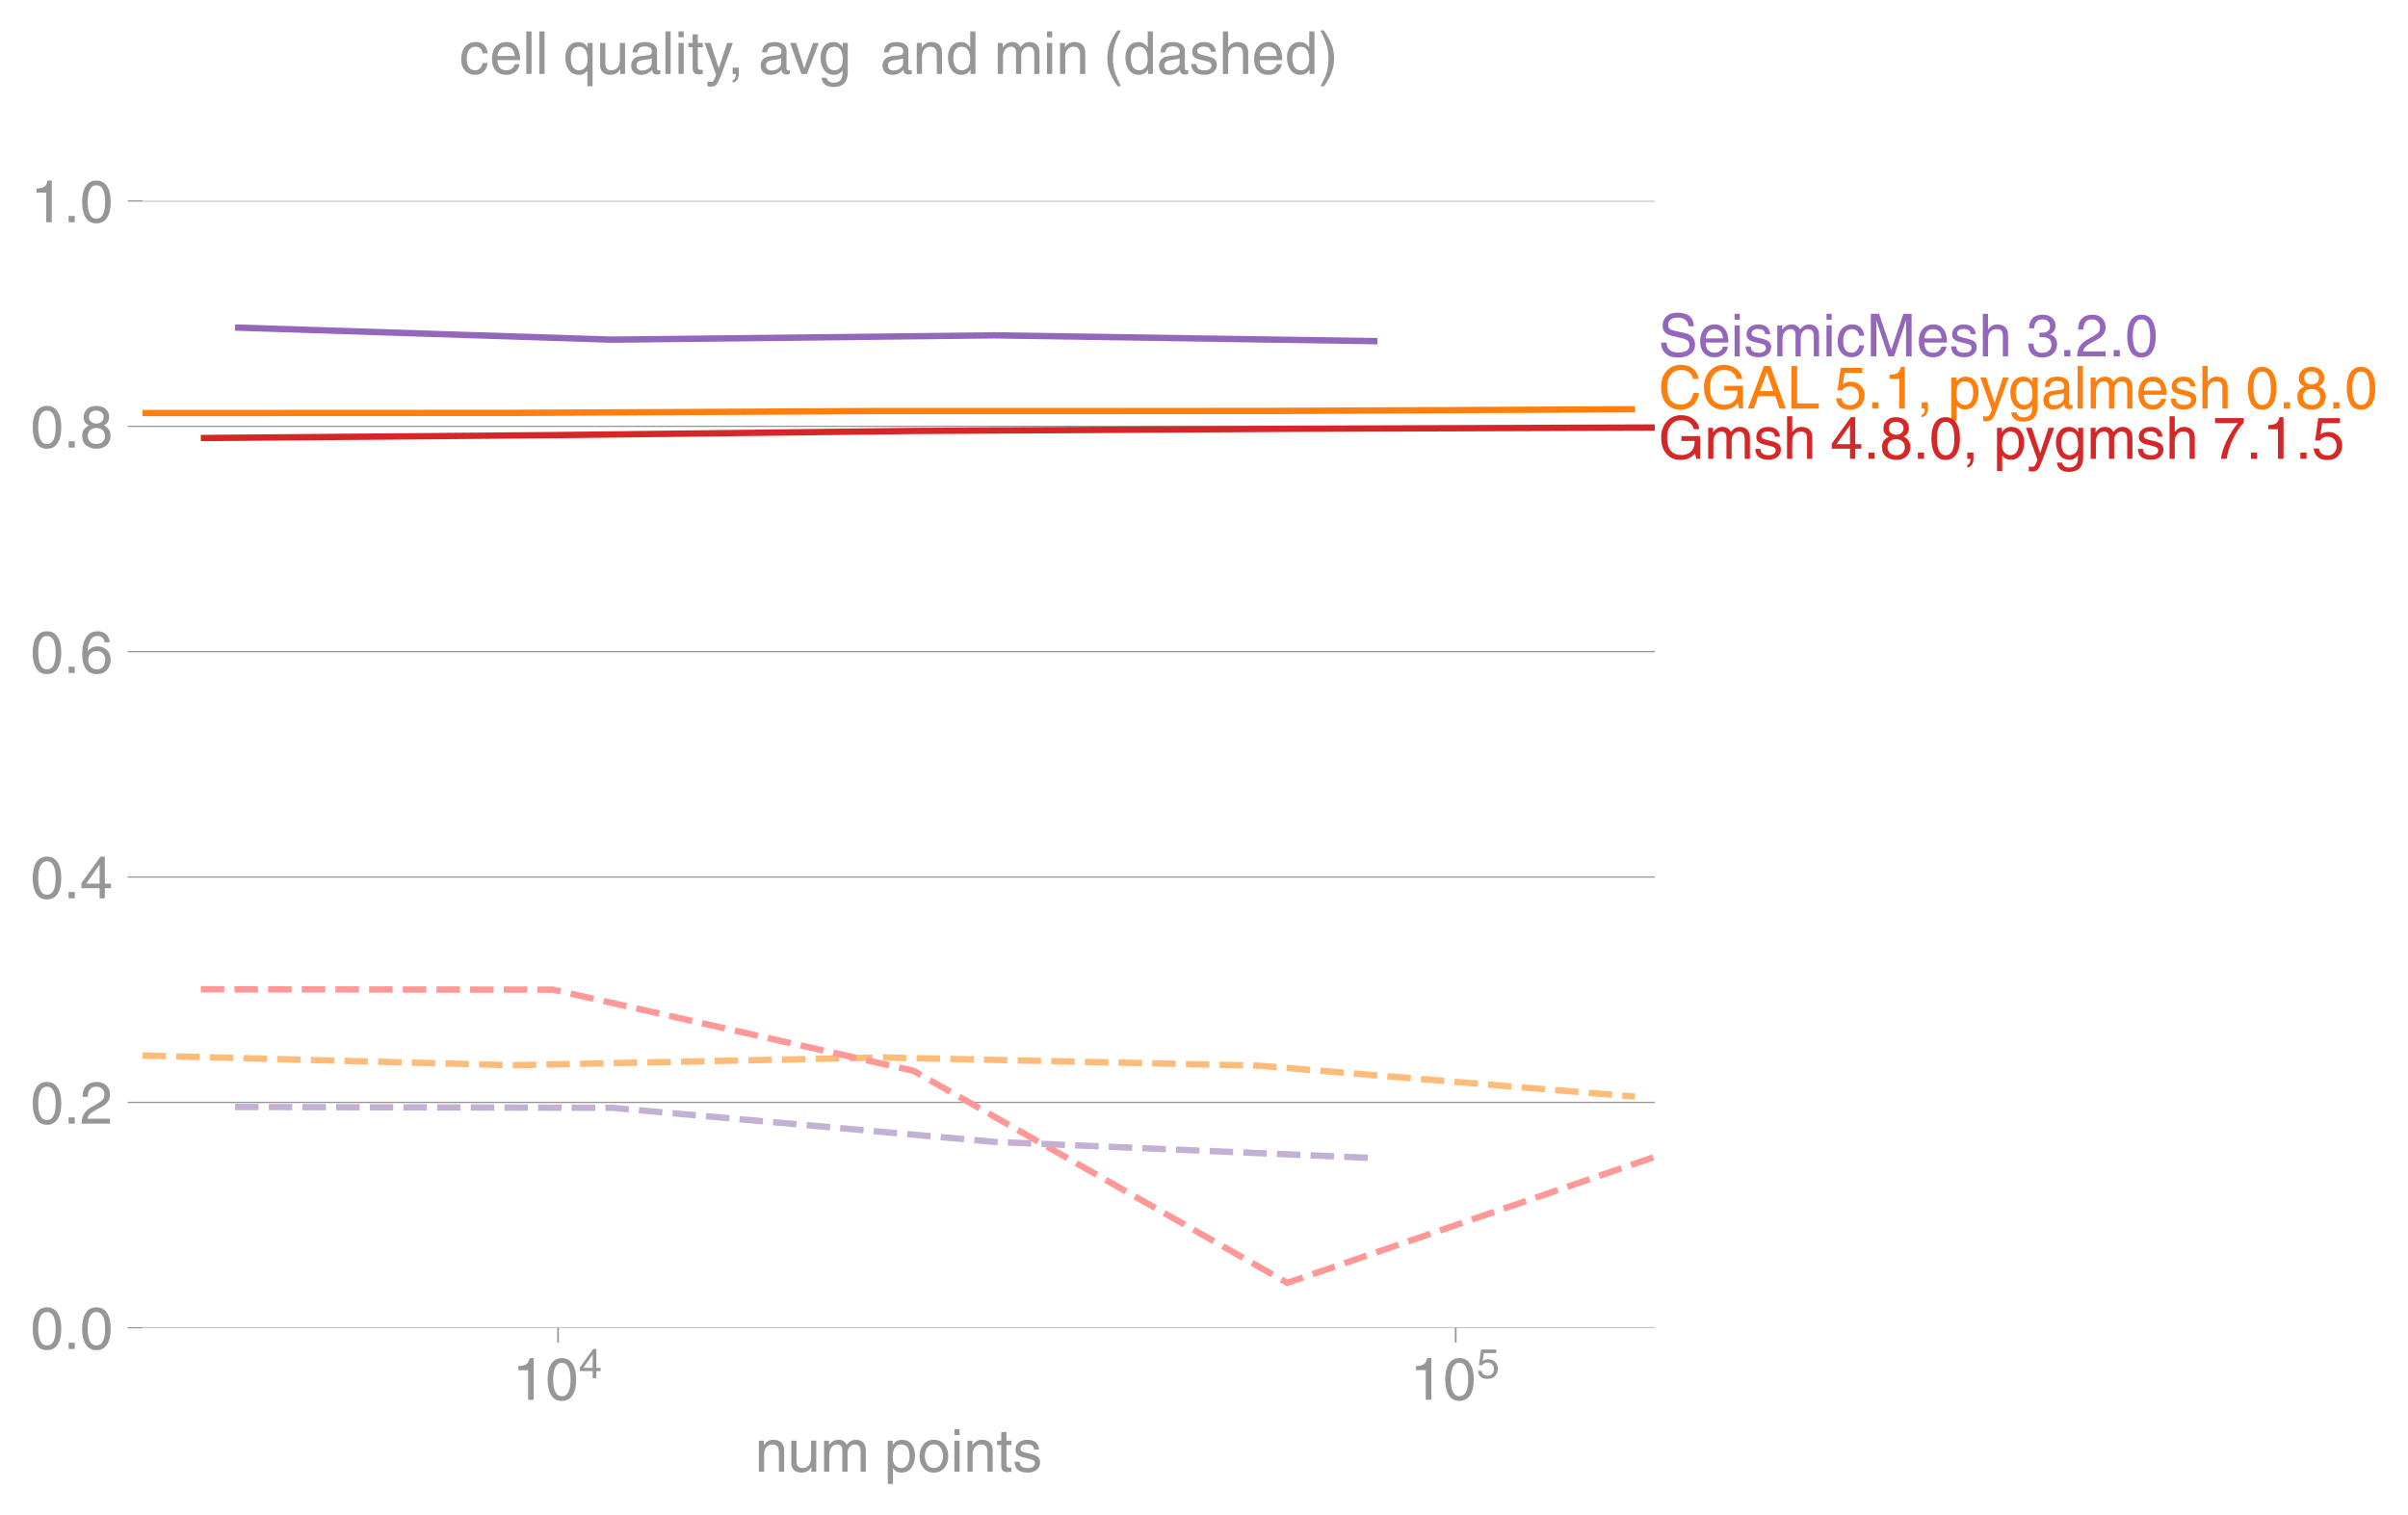
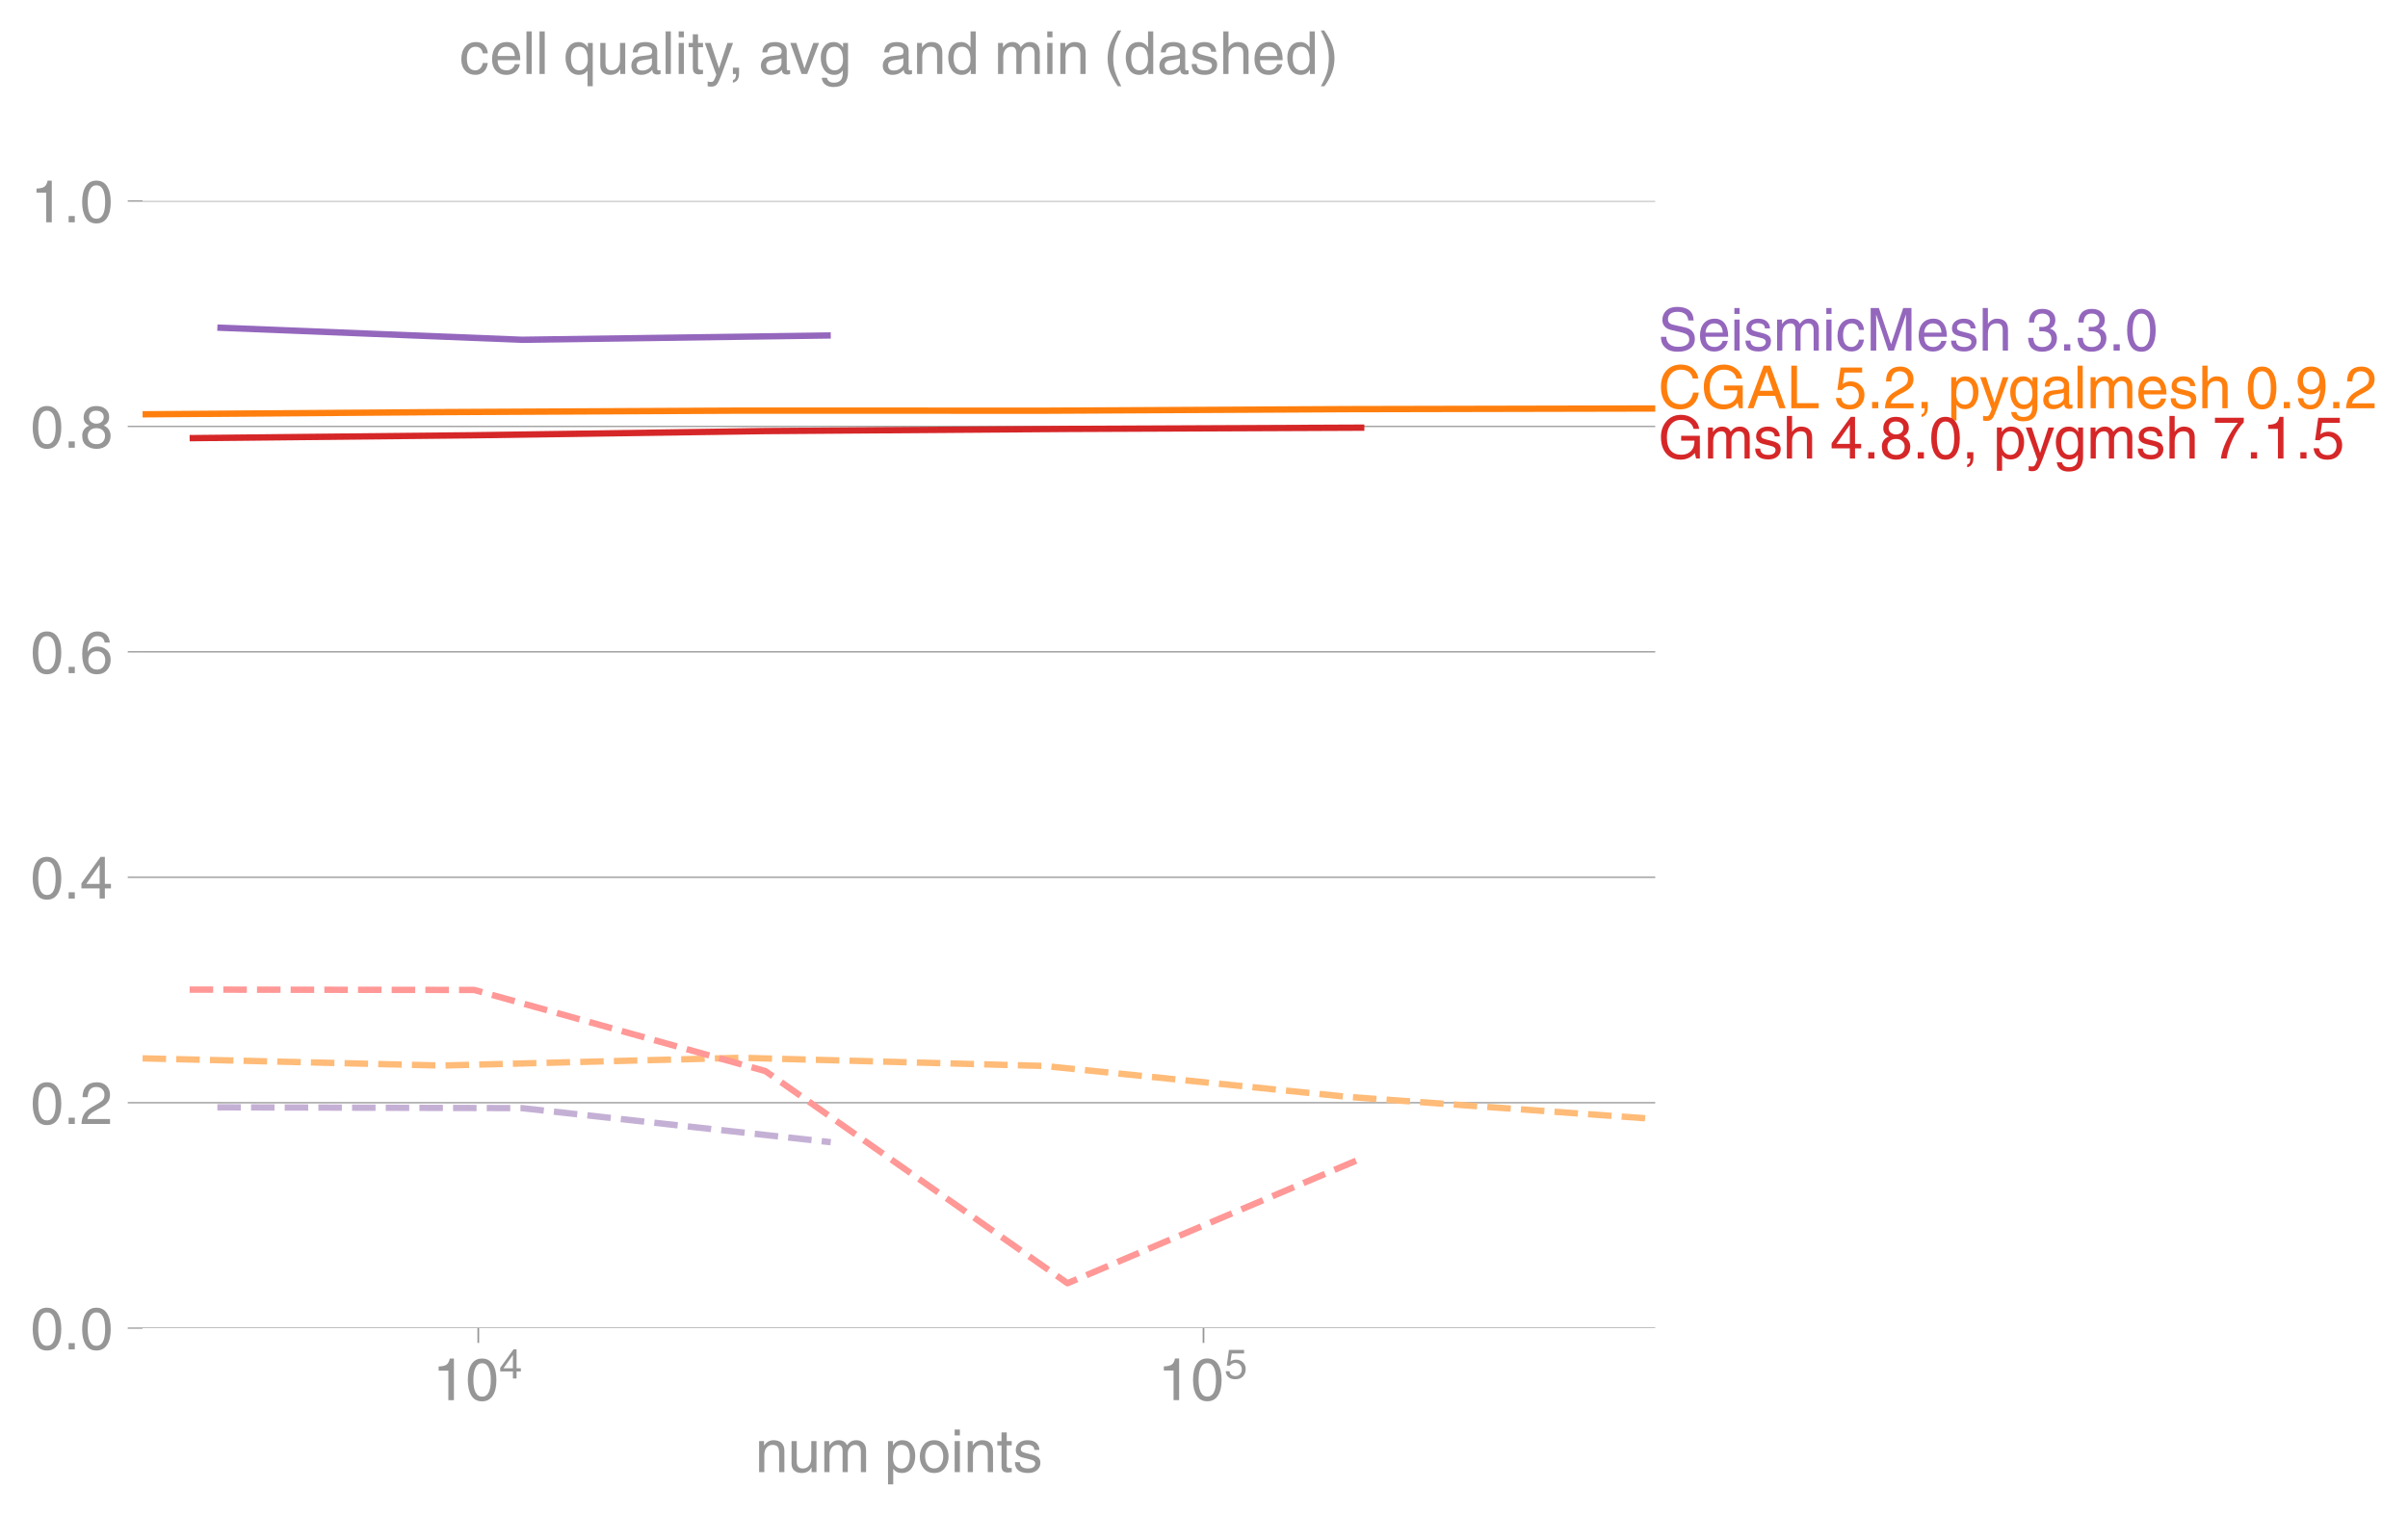
- <svg xmlns="http://www.w3.org/2000/svg" xmlns:xlink="http://www.w3.org/1999/xlink" height="476.892" viewBox="0 0 568.66 357.669" width="758.213">
+ <svg xmlns="http://www.w3.org/2000/svg" xmlns:xlink="http://www.w3.org/1999/xlink" height="476.892" viewBox="0 0 568.497 357.669" width="757.996">
  <defs>
    <style>*{stroke-linecap:butt;stroke-linejoin:round}</style>
  </defs>
  <g id="figure_1">
-     <path d="M0 357.67h568.66V0H0z" fill="none" id="patch_1" />
+     <path d="M0 357.67h568.497V0H0z" fill="none" id="patch_1" />
    <g id="axes_1">
      <path d="M33.66 313.574h357.12V47.462H33.66z" fill="none" id="patch_2" />
      <g id="matplotlib.axis_1">
        <g id="xtick_1">
          <g id="line2d_1">
            <defs>
-               <path d="M0 0v3.5" id="mc1dd12f7f7" stroke="#969696" stroke-width=".4" />
-             </defs>
-             <use x="131.79" xlink:href="#mc1dd12f7f7" y="313.574" fill="#969696" stroke="#969696" stroke-width=".4" />
-           </g>
-           <g transform="matrix(.14 0 0 -.14 121.01 330.623)" fill="#969696" id="text_1">
+               <path d="M0 0v3.5" id="m3f603f8d2f" stroke="#969696" stroke-width=".4" />
+             </defs>
+             <use x="112.92" xlink:href="#m3f603f8d2f" y="313.574" fill="#969696" stroke="#969696" stroke-width=".4" />
+           </g>
+           <g transform="matrix(.14 0 0 -.14 102.14 330.623)" fill="#969696" id="text_1">
            <defs>
              <path d="M35.89 0h-9.374v49.906H10.109v6.985q8.594.28 12.782 2.75Q27.094 62.109 29 70.313h6.89z" id="HelveticaWorld-Regular-49" />
              <path d="M42.484 34.188q0 14.109-3.734 21.156-3.734 7.062-10.969 7.062-7.078 0-10.89-7.062-3.797-7.047-3.797-21.157 0-13.671 3.75-20.937Q20.609 6 27.78 6q7.235 0 10.969 7 3.734 7.016 3.734 21.188zm9.422 0q0-17.297-6.25-26.704-6.25-9.39-17.875-9.39-12.062 0-18.062 9.734-6 9.75-6 26.36 0 17.03 6.14 26.578 6.157 9.547 17.922 9.547 11.625 0 17.875-9.5t6.25-26.626z" id="HelveticaWorld-Regular-48" />
              <path d="M10.594 24.703h22.61v31.89h-.188zM42 17.093V0h-8.797v17.094H2.484v8.593L34.72 70.314H42v-45.61h10.297v-7.61z" id="HelveticaWorld-Regular-52" />
            </defs>
            <use transform="translate(0 .173)" xlink:href="#HelveticaWorld-Regular-49" />
            <use transform="translate(55.615 .173)" xlink:href="#HelveticaWorld-Regular-48" />
            <use transform="matrix(.7 0 0 .7 112.146 36.781)" xlink:href="#HelveticaWorld-Regular-52" />
          </g>
        </g>
        <g id="xtick_2">
-           <use x="343.764" xlink:href="#mc1dd12f7f7" y="313.574" fill="#969696" stroke="#969696" stroke-width=".4" id="line2d_2" />
-           <g transform="matrix(.14 0 0 -.14 332.984 330.623)" fill="#969696" id="text_2">
+           <use x="284.132" xlink:href="#m3f603f8d2f" y="313.574" fill="#969696" stroke="#969696" stroke-width=".4" id="line2d_2" />
+           <g transform="matrix(.14 0 0 -.14 273.352 330.623)" fill="#969696" id="text_2">
            <defs>
              <path d="M14.703 40.922q5.813 4.39 13.625 4.39 9.469 0 16.281-6.296 6.813-6.297 6.813-16.22 0-10.78-6.578-17.796-6.563-7-18.422-7-10.313 0-16.266 5.047Q4.203 8.109 3.22 17.39h9.094q.671-5.672 4.437-8.672 3.766-3 10.453-3 6.485 0 10.64 4.484Q42 14.703 42 21.688q0 7.125-4.36 11.421-4.343 4.297-11.218 4.297-7.813 0-13.047-6.687l-7.563.39 5.266 37.594h36.438v-8.5H17.672z" id="HelveticaWorld-Regular-53" />
            </defs>
            <use transform="translate(0 .3)" xlink:href="#HelveticaWorld-Regular-49" />
            <use transform="translate(55.615 .3)" xlink:href="#HelveticaWorld-Regular-48" />
            <use transform="matrix(.7 0 0 .7 112.146 36.908)" xlink:href="#HelveticaWorld-Regular-53" />
          </g>
        </g>
        <g transform="matrix(.14 0 0 -.14 178.293 347.57)" fill="#969696" id="text_3">
          <defs>
            <path d="M49.219 0h-8.844v32.172q0 7.422-2.594 10.578-2.578 3.156-8.578 3.156-5.906 0-9.875-4.5-3.953-4.484-3.953-12.89V0H6.594v52.297h8.297v-7.375h.203q6.203 8.89 15.812 8.89 8.89 0 13.594-4.718 4.719-4.703 4.719-13.5z" id="HelveticaWorld-Regular-110" />
            <path d="M6.11 52.297h8.78V17.578q0-5.765 2.61-8.625Q20.125 6.11 25 6.11q6.781 0 10.594 4.797 3.812 4.813 3.812 12.578v28.813h8.782V0H39.89v7.625l-.188.188q-4.984-9.329-16.61-9.329-7.515 0-12.25 4.094Q6.11 6.688 6.11 14.703z" id="HelveticaWorld-Regular-117" />
            <path d="M6.594 52.297h8.297v-7.375h.203q5.906 8.89 15.812 8.89 9.813 0 13.922-8.5 3.75 4.594 7.266 6.547 3.515 1.953 8.703 1.953 6.781 0 11.484-4.453Q77 44.922 77 36.187V0h-8.781v33.797q0 6.094-2.297 9.094-2.297 3.015-7.422 3.015-5.172 0-8.75-4.203-3.563-4.203-3.563-9.812V0h-8.78v36.188q0 4.53-2.11 7.124-2.094 2.594-6.094 2.594-6.297 0-10.062-4.687-3.766-4.688-3.766-12.703V0H6.594z" id="HelveticaWorld-Regular-109" />
            <path d="M14.984 23.688q0-8.407 4.094-13 4.11-4.579 10.219-4.579 6.687 0 10.39 5.438 3.72 5.453 3.72 14.765 0 10.22-3.563 14.907-3.563 4.687-10.735 4.687-6.984 0-10.562-5.5-3.563-5.5-3.563-16.718zm-8.39 28.609h8.297v-7.375h.203q5.61 8.89 15.625 8.89 10.11 0 15.937-7.359 5.828-7.344 5.828-18.766 0-12.796-5.953-21Q40.578-1.515 29.5-1.515q-9.094 0-13.922 7.032h-.203v-26.22H6.594z" id="HelveticaWorld-Regular-112" />
            <path d="M12.703 26.219q0-8.735 3.953-14.375 3.953-5.64 11.219-5.64 7.531 0 11.438 5.905 3.906 5.907 3.906 14.11 0 8.297-3.907 14.078-3.906 5.797-11.437 5.797-6.969 0-11.078-5.453-4.094-5.438-4.094-14.422zm-8.984 0q0 11.672 6.484 19.625 6.5 7.968 17.672 7.968 11.438 0 17.875-8.062 6.453-8.047 6.453-19.531 0-11.516-6.406-19.625-6.39-8.11-17.922-8.11-11.078 0-17.625 7.86-6.531 7.86-6.531 19.875z" id="HelveticaWorld-Regular-111" />
            <path d="M6.594 61.813v9.968h8.781v-9.969zM15.375 0H6.594v52.297h8.781z" id="HelveticaWorld-Regular-105" />
            <path d="M17.188 45.016V10.984q0-2 1.093-3.046 1.11-1.047 3.938-1.047h3.375V0Q20.797-.688 19-.688q-5.516 0-8.063 2.641-2.53 2.64-2.53 8.547v34.516H1.311v7.28h7.094v14.595h8.781V52.297h8.407v-7.281z" id="HelveticaWorld-Regular-116" />
            <path d="M36.078 37.406q-.187 4.688-3.344 6.735-3.14 2.047-9.047 2.047-4.296 0-7.359-1.907-3.047-1.89-3.047-5.468 0-2.829 1.797-4.172 1.813-1.344 7.828-2.86l8.688-2.187q7.906-2 11.297-5.11 3.406-3.093 3.406-8.656 0-7.719-5.64-12.531-5.641-4.813-15.063-4.813-11 0-16.64 4.563-5.626 4.578-5.735 13.75h8.5q.203-5.422 3.594-8.063 3.39-2.625 10.171-2.625 5.516 0 8.766 2.188 3.25 2.203 3.25 6.11 0 2.78-2.11 4.437-2.093 1.672-8.296 3.078l-10.203 2.5q-6.203 1.562-9.157 4.656-2.953 3.094-2.953 8.031 0 7.72 5.516 12.203 5.531 4.5 14.406 4.5 9.485 0 14.531-4.624 5.047-4.61 5.344-11.782z" id="HelveticaWorld-Regular-115" />
          </defs>
          <use xlink:href="#HelveticaWorld-Regular-110" />
          <use x="55.176" xlink:href="#HelveticaWorld-Regular-117" />
          <use x="109.961" xlink:href="#HelveticaWorld-Regular-109" />
          <use x="192.969" xlink:href="#HelveticaWorld-Regular-32" />
          <use x="217.383" xlink:href="#HelveticaWorld-Regular-112" />
          <use x="273.877" xlink:href="#HelveticaWorld-Regular-111" />
          <use x="329.785" xlink:href="#HelveticaWorld-Regular-105" />
          <use x="351.807" xlink:href="#HelveticaWorld-Regular-110" />
          <use x="406.982" xlink:href="#HelveticaWorld-Regular-116" />
          <use x="434.668" xlink:href="#HelveticaWorld-Regular-115" />
        </g>
      </g>
      <g id="matplotlib.axis_2">
        <g id="ytick_1">
-           <path clip-path="url(#pc338190c03)" d="M33.66 313.574h357.12" fill="none" stroke="#969696" stroke-linecap="square" stroke-width=".3" id="line2d_3" />
+           <path clip-path="url(#p5ff9b8545f)" d="M33.66 313.574h357.12" fill="none" stroke="#969696" stroke-linecap="square" stroke-width=".3" id="line2d_3" />
          <g id="line2d_4">
            <defs>
-               <path d="M0 0h-3.5" id="m40fb079b03" stroke="#969696" stroke-width=".3" />
-             </defs>
-             <use x="33.66" xlink:href="#m40fb079b03" y="313.574" fill="#969696" stroke="#969696" stroke-width=".3" />
+               <path d="M0 0h-3.5" id="m75181fedc9" stroke="#969696" stroke-width=".3" />
+             </defs>
+             <use x="33.66" xlink:href="#m75181fedc9" y="313.574" fill="#969696" stroke="#969696" stroke-width=".3" />
          </g>
          <g transform="matrix(.14 0 0 -.14 7.2 318.598)" fill="#969696" id="text_4">
            <defs>
              <path d="M19.094 0H8.687v10.594h10.407z" id="HelveticaWorld-Regular-46" />
            </defs>
            <use xlink:href="#HelveticaWorld-Regular-48" />
            <use x="55.615" xlink:href="#HelveticaWorld-Regular-46" />
            <use x="83.398" xlink:href="#HelveticaWorld-Regular-48" />
          </g>
        </g>
        <g id="ytick_2">
-           <path clip-path="url(#pc338190c03)" d="M33.66 260.351h357.12" fill="none" stroke="#969696" stroke-linecap="square" stroke-width=".3" id="line2d_5" />
-           <use x="33.66" xlink:href="#m40fb079b03" y="260.351" fill="#969696" stroke="#969696" stroke-width=".3" id="line2d_6" />
+           <path clip-path="url(#p5ff9b8545f)" d="M33.66 260.351h357.12" fill="none" stroke="#969696" stroke-linecap="square" stroke-width=".3" id="line2d_5" />
+           <use x="33.66" xlink:href="#m75181fedc9" y="260.351" fill="#969696" stroke="#969696" stroke-width=".3" id="line2d_6" />
          <g transform="matrix(.14 0 0 -.14 7.2 265.376)" fill="#969696" id="text_5">
            <defs>
              <path d="M4.39 45.125q0 12.39 6.391 18.781 6.406 6.407 17.938 6.407 9.656 0 15.812-5.86 6.157-5.86 6.157-15.14 0-7.22-3.547-12.188-3.532-4.953-10.422-8.703l-12.11-6.64Q13.922 15.921 12.5 8.296h38.188V0H2.593q.39 9.906 4.297 16.5 3.906 6.594 12.203 11.375l12.593 7.328q5.032 2.89 7.329 5.984 2.297 3.094 2.297 8.516 0 5.375-3.766 9.031-3.75 3.672-10.156 3.672-7.078 0-10.594-4.672-3.516-4.656-3.61-12.609z" id="HelveticaWorld-Regular-50" />
            </defs>
            <use xlink:href="#HelveticaWorld-Regular-48" />
            <use x="55.615" xlink:href="#HelveticaWorld-Regular-46" />
            <use x="83.398" xlink:href="#HelveticaWorld-Regular-50" />
          </g>
        </g>
        <g id="ytick_3">
-           <path clip-path="url(#pc338190c03)" d="M33.66 207.129h357.12" fill="none" stroke="#969696" stroke-linecap="square" stroke-width=".3" id="line2d_7" />
-           <use x="33.66" xlink:href="#m40fb079b03" y="207.129" fill="#969696" stroke="#969696" stroke-width=".3" id="line2d_8" />
+           <path clip-path="url(#p5ff9b8545f)" d="M33.66 207.129h357.12" fill="none" stroke="#969696" stroke-linecap="square" stroke-width=".3" id="line2d_7" />
+           <use x="33.66" xlink:href="#m75181fedc9" y="207.129" fill="#969696" stroke="#969696" stroke-width=".3" id="line2d_8" />
          <g transform="matrix(.14 0 0 -.14 7.2 212.153)" fill="#969696" id="text_6">
            <use xlink:href="#HelveticaWorld-Regular-48" />
            <use x="55.615" xlink:href="#HelveticaWorld-Regular-46" />
            <use x="83.398" xlink:href="#HelveticaWorld-Regular-52" />
          </g>
        </g>
        <g id="ytick_4">
-           <path clip-path="url(#pc338190c03)" d="M33.66 153.906h357.12" fill="none" stroke="#969696" stroke-linecap="square" stroke-width=".3" id="line2d_9" />
-           <use x="33.66" xlink:href="#m40fb079b03" y="153.906" fill="#969696" stroke="#969696" stroke-width=".3" id="line2d_10" />
+           <path clip-path="url(#p5ff9b8545f)" d="M33.66 153.906h357.12" fill="none" stroke="#969696" stroke-linecap="square" stroke-width=".3" id="line2d_9" />
+           <use x="33.66" xlink:href="#m75181fedc9" y="153.906" fill="#969696" stroke="#969696" stroke-width=".3" id="line2d_10" />
          <g transform="matrix(.14 0 0 -.14 7.2 158.931)" fill="#969696" id="text_7">
            <defs>
              <path d="M14.11 21.578q0-6.875 4.093-11.234Q22.313 6 28.906 6q6.297 0 10.032 4.438 3.734 4.453 3.734 11.687 0 6.297-3.688 10.547-3.687 4.25-10.468 4.25-6.594 0-10.5-4.156-3.907-4.157-3.907-11.188zM41.702 51.61q-.984 5.375-3.984 8.078-3 2.72-8.125 2.72-8.11 0-12.36-7.923-4.25-7.906-4.343-18.109l.203-.188q5.61 8.641 16.687 8.641 8.844 0 15.438-5.86 6.593-5.859 6.593-16.452 0-10.5-6.25-17.47-6.25-6.952-16.843-6.952-12.219 0-18.563 8.687-6.344 8.703-6.344 25.938 0 16.593 6.485 27.093 6.5 10.5 19.484 10.5 8.407 0 14.219-5.015 5.813-5 6.297-13.688z" id="HelveticaWorld-Regular-54" />
            </defs>
            <use xlink:href="#HelveticaWorld-Regular-48" />
            <use x="55.615" xlink:href="#HelveticaWorld-Regular-46" />
            <use x="83.398" xlink:href="#HelveticaWorld-Regular-54" />
          </g>
        </g>
        <g id="ytick_5">
-           <path clip-path="url(#pc338190c03)" d="M33.66 100.684h357.12" fill="none" stroke="#969696" stroke-linecap="square" stroke-width=".3" id="line2d_11" />
-           <use x="33.66" xlink:href="#m40fb079b03" y="100.684" fill="#969696" stroke="#969696" stroke-width=".3" id="line2d_12" />
+           <path clip-path="url(#p5ff9b8545f)" d="M33.66 100.684h357.12" fill="none" stroke="#969696" stroke-linecap="square" stroke-width=".3" id="line2d_11" />
+           <use x="33.66" xlink:href="#m75181fedc9" y="100.684" fill="#969696" stroke="#969696" stroke-width=".3" id="line2d_12" />
          <g transform="matrix(.14 0 0 -.14 7.2 105.709)" fill="#969696" id="text_8">
            <defs>
              <path d="M27.594 40.578q5.422 0 8.953 3.094 3.547 3.11 3.547 8.234 0 4.594-3.407 7.547-3.39 2.953-9.687 2.953-5.61 0-8.672-3.11-3.047-3.093-3.047-7.874 0-5.125 3.813-7.984 3.812-2.86 8.5-2.86zm.093-7.562q-6.78 0-10.64-3.766-3.86-3.766-3.86-9.234 0-6.297 3.907-10.157Q21 6 28.219 6q6.406 0 10.234 3.86 3.828 3.859 3.828 10.265 0 5.469-3.828 9.172-3.828 3.719-10.766 3.719zM49.22 52.203q0-10.594-9.032-14.797 6.204-2.781 8.86-7.36 2.656-4.562 2.656-9.733 0-10.016-6.453-16.125-6.438-6.094-17.375-6.094-9.563 0-16.813 5.25-7.25 5.25-7.25 17.062 0 11.922 11.907 16.907-9.516 3.796-9.516 13.671 0 8.297 5.64 13.813 5.641 5.516 15.641 5.516 10.016 0 15.875-5.204 5.86-5.203 5.86-12.906z" id="HelveticaWorld-Regular-56" />
            </defs>
            <use xlink:href="#HelveticaWorld-Regular-48" />
            <use x="55.615" xlink:href="#HelveticaWorld-Regular-46" />
            <use x="83.398" xlink:href="#HelveticaWorld-Regular-56" />
          </g>
        </g>
        <g id="ytick_6">
-           <path clip-path="url(#pc338190c03)" d="M33.66 47.462h357.12" fill="none" stroke="#969696" stroke-linecap="square" stroke-width=".3" id="line2d_13" />
-           <use x="33.66" xlink:href="#m40fb079b03" y="47.462" fill="#969696" stroke="#969696" stroke-width=".3" id="line2d_14" />
+           <path clip-path="url(#p5ff9b8545f)" d="M33.66 47.462h357.12" fill="none" stroke="#969696" stroke-linecap="square" stroke-width=".3" id="line2d_13" />
+           <use x="33.66" xlink:href="#m75181fedc9" y="47.462" fill="#969696" stroke="#969696" stroke-width=".3" id="line2d_14" />
          <g transform="matrix(.14 0 0 -.14 7.2 52.486)" fill="#969696" id="text_9">
            <use xlink:href="#HelveticaWorld-Regular-49" />
            <use x="55.615" xlink:href="#HelveticaWorld-Regular-46" />
            <use x="83.398" xlink:href="#HelveticaWorld-Regular-48" />
          </g>
        </g>
      </g>
-       <path clip-path="url(#pc338190c03)" d="M33.66 97.552l87.32-.041 87.679-.44 88.498-.006 88.94-.413" fill="none" stroke="#ff7f0e" stroke-linecap="square" stroke-width="1.5" id="line2d_15" />
-       <path clip-path="url(#pc338190c03)" d="M33.66 249.29l87.32 2.29 87.679-1.832 88.498 1.928 88.94 7.313" fill="none" stroke="#ffbb78" stroke-dasharray="5.55,2.4" stroke-width="1.5" id="line2d_16" />
-       <path clip-path="url(#pc338190c03)" d="M47.415 103.451l83.199-.687 85.086-.985 88.303-.51 86.777-.3" fill="none" stroke="#d62728" stroke-linecap="square" stroke-width="1.5" id="line2d_17" />
-       <path clip-path="url(#pc338190c03)" d="M47.415 233.647l83.199.084 85.086 19.157 88.303 50.089 86.777-29.765" fill="none" stroke="#ff9896" stroke-dasharray="5.55,2.4" stroke-width="1.5" id="line2d_18" />
-       <path clip-path="url(#pc338190c03)" d="M55.519 77.353l88.985 2.868 90.31-1.023 90.474 1.385" fill="none" stroke="#9467bd" stroke-linecap="square" stroke-width="1.5" id="line2d_19" />
-       <path clip-path="url(#pc338190c03)" d="M55.519 261.437l88.985.195 90.31 8.043 90.474 3.854" fill="none" stroke="#c5b0d5" stroke-dasharray="5.55,2.4" stroke-width="1.5" id="line2d_20" />
-       <g transform="matrix(.14 0 0 -.14 391.677 96.492)" fill="#ff7f0e" id="text_10">
+       <path clip-path="url(#p5ff9b8545f)" d="M33.66 97.82l70.528-.52 70.82-.35 71.48.02 71.837-.37 72.455-.151" fill="none" stroke="#ff7f0e" stroke-linecap="square" stroke-width="1.5" id="line2d_15" />
+       <path clip-path="url(#p5ff9b8545f)" d="M33.66 249.88l70.528 1.7 70.82-1.832 71.48 1.928 71.837 7.313 72.455 5.209" fill="none" stroke="#ffbb78" stroke-dasharray="5.55,2.4" stroke-width="1.5" id="line2d_16" />
+       <path clip-path="url(#p5ff9b8545f)" d="M44.77 103.451l67.2-.687 68.724-.985 71.323-.51 70.09-.3" fill="none" stroke="#d62728" stroke-linecap="square" stroke-width="1.5" id="line2d_17" />
+       <path clip-path="url(#p5ff9b8545f)" d="M44.77 233.647l67.2.084 68.724 19.157 71.323 50.089 70.09-29.765" fill="none" stroke="#ff9896" stroke-dasharray="5.55,2.4" stroke-width="1.5" id="line2d_18" />
+       <path clip-path="url(#p5ff9b8545f)" d="M51.315 77.353l71.874 2.868 72.943-1.023" fill="none" stroke="#9467bd" stroke-linecap="square" stroke-width="1.5" id="line2d_19" />
+       <path clip-path="url(#p5ff9b8545f)" d="M51.315 261.437l71.874.195 72.943 8.043" fill="none" stroke="#c5b0d5" stroke-dasharray="5.55,2.4" stroke-width="1.5" id="line2d_20" />
+       <g transform="matrix(.14 0 0 -.14 391.514 96.39)" fill="#ff7f0e" id="text_10">
        <defs>
          <path d="M58.016 50.203q-1.625 7.313-6.782 11.094-5.14 3.797-13.343 3.797-10.594 0-17.047-7.703-6.438-7.688-6.438-20.766 0-15.14 6.094-22.547 6.11-7.39 17.688-7.39 7.609 0 13.093 5.046 5.5 5.063 7.407 14.688h9.421Q66.22 12.594 57.625 5.344t-20.906-7.25q-14.703 0-23.516 10.11Q4.391 18.311 4.391 36.28q0 17.328 9.203 27.36 9.203 10.047 24.297 10.047 12.5 0 20.265-6.454 7.766-6.437 9.235-17.03z" id="HelveticaWorld-Regular-67" />
          <path d="M38.484 38.375h31.532V0h-6.297l-2.344 9.281Q56.781 3.421 50.578.75q-6.187-2.656-12.875-2.656-10.797 0-18.047 4.703-7.25 4.719-11.265 13.015-4 8.313-4 20.72 0 15.468 9.203 26.312 9.203 10.843 24.781 10.843 11.625 0 20.313-6.5Q67.39 60.688 68.796 50h-9.375q-1.703 7.078-7.219 11.078-5.516 4.016-14.312 4.016-10.594 0-17.047-7.985-6.438-7.984-6.438-21.125 0-15.28 6.39-22.437Q27.204 6.39 38.282 6.39q7.235 0 12.235 2.859 5 2.86 7.687 7.766 2.688 4.906 2.688 13.062H38.484z" id="HelveticaWorld-Regular-71" />
          <path d="M44 29.5L33.406 61.078h-.203L21.687 29.5zm-25.297-8.594L11.188 0h-9.97l27 71.781h10.985L65.187 0H54.594l-7.078 20.906z" id="HelveticaWorld-Regular-65" />
          <path d="M17.672 8.594h36.531V0H8.11v71.781h9.563z" id="HelveticaWorld-Regular-76" />
          <path d="M8.688 10.594h10.406V.78q0-7.422-3.078-11.172-3.078-3.765-7.328-4.312v4.594Q14.015-9.422 14.015 0H8.687z" id="HelveticaWorld-Regular-44" />
          <path d="M39.016 52.297h9.562L29.891.984q-.5-1.375-.985-2.593-4.25-11.329-7.328-15.547-3.078-4.235-9.953-4.235-3.61 0-5.906.782v8.015q2.484-.89 5.468-.89 3.22 0 4.704 2.03 1.5 2.032 4.421 9.938L.875 52.297h9.922L24.812 9.719H25z" id="HelveticaWorld-Regular-121" />
          <path d="M12.984 26.313q0-9.61 3.813-14.907Q20.609 6.11 27.094 6.11q6.312 0 10.312 4.579 4 4.593 4 13 0 11.03-3.5 16.625-3.484 5.593-10.61 5.593-7.171 0-10.75-4.765-3.562-4.766-3.562-14.828zM49.812 2.983q0-12.609-6.062-18.797-6.047-6.203-18.266-6.203-8.78 0-13.984 4.047Q6.297-13.922 5.516-6.39h8.796q.672-3.812 3.532-6.062 2.86-2.25 8.281-2.25 7.375 0 11.125 3.969 3.766 3.953 3.766 12.828v3.719h-.188q-4.937-7.329-13.922-7.329-11.187 0-17.093 8.25-5.907 8.25-5.907 20.953 0 11.625 5.953 18.875 5.97 7.25 15.829 7.25 9.906 0 15.625-8.89h.187v7.375h8.313z" id="HelveticaWorld-Regular-103" />
          <path d="M38.375 26.703q-.969-1.015-3.828-1.656-2.86-.625-10.672-1.656-5.766-.688-8.469-2.844-2.703-2.14-2.703-5.656 0-4.297 2.281-6.688 2.297-2.39 7.329-2.39 6.296 0 11.171 3.578 4.891 3.593 4.891 8.718zM6.203 36.375q.297 8.844 5.734 13.14 5.454 4.297 15.844 4.297 8.297 0 13.907-3.765 5.624-3.75 5.624-10.844V9.078Q47.313 6 50.094 6q1.125 0 2.89.39V0Q50.594-.984 48-.984q-4.5 0-6.703 1.921-2.188 1.938-2.281 6.047-7.516-8.5-18.891-8.5-7.422 0-11.922 4.204Q3.72 6.89 3.72 13.624q0 6.89 3.906 11.125Q11.531 29 19 29.89l15.516 1.891q4.203.64 4.203 6.203 0 4.11-3.047 6.297-3.047 2.203-9.25 2.203-5.516 0-8.485-2.437-2.953-2.438-3.53-7.672z" id="HelveticaWorld-Regular-97" />
          <path d="M15.375 0H6.594v71.781h8.781z" id="HelveticaWorld-Regular-108" />
          <path d="M42.484 30.328q-.687 8.485-4.5 12.031-3.797 3.547-10.109 3.547-6.39 0-10.328-4.5-3.922-4.484-4.172-11.078zm8.391-13.922q-1.453-8.11-7.953-13.422-5.719-4.5-15.047-4.593-10.984.093-17.438 7.203Q4 12.704 4 24.704q0 13.78 6.64 21.437 6.641 7.672 18.47 7.672 10.593 0 16.546-7.922 5.953-7.907 5.953-22.594H13.375q0-8.203 3.813-12.703Q21 6.109 28.608 6.109q5.375 0 9.235 3.235 3.86 3.25 4.25 7.062z" id="HelveticaWorld-Regular-101" />
          <path d="M49.219 0h-8.844v34.188q0 6.296-2.438 9-2.437 2.718-7.953 2.718-6.797 0-10.703-4.406-3.906-4.39-3.906-12.984V0H6.594v71.781h8.781V45.312h.203q6 8.5 15.328 8.5 8.594 0 13.453-4.5 4.86-4.484 4.86-13.718z" id="HelveticaWorld-Regular-104" />
+           <path d="M27.594 31.39q6 0 9.75 4.047 3.765 4.063 3.765 11.97 0 6.5-3.562 10.75-3.563 4.25-10.64 4.25-6.11 0-9.876-4.298-3.75-4.297-3.75-11.53 0-7.376 3.516-11.282 3.515-3.906 10.797-3.906zm-1.282-7.906q-10 0-16.062 6.203-6.047 6.204-6.047 16.5 0 10.407 6.094 17.266 6.11 6.86 16.515 6.86 12.11 0 18.36-8.157 6.25-8.156 6.25-24.453 0-16.906-6.406-28.266Q38.625-1.905 25.875-1.905q-9.953 0-15.422 5.593-5.469 5.594-5.469 13.204h8.829q.39-5.266 3.437-8.375 3.063-3.094 8.438-3.094 7.609 0 11.515 6.781Q41.11 19 42.578 31.688l-.187.203q-5.672-8.407-16.078-8.407z" id="HelveticaWorld-Regular-57" />
        </defs>
        <use xlink:href="#HelveticaWorld-Regular-67" />
        <use x="72.314" xlink:href="#HelveticaWorld-Regular-71" />
        <use x="149.414" xlink:href="#HelveticaWorld-Regular-65" />
        <use x="216.113" xlink:href="#HelveticaWorld-Regular-76" />
        <use x="271.729" xlink:href="#HelveticaWorld-Regular-32" />
        <use x="296.143" xlink:href="#HelveticaWorld-Regular-53" />
        <use x="351.758" xlink:href="#HelveticaWorld-Regular-46" />
-         <use x="379.541" xlink:href="#HelveticaWorld-Regular-49" />
+         <use x="379.541" xlink:href="#HelveticaWorld-Regular-50" />
        <use x="435.156" xlink:href="#HelveticaWorld-Regular-44" />
        <use x="462.939" xlink:href="#HelveticaWorld-Regular-32" />
        <use x="487.354" xlink:href="#HelveticaWorld-Regular-112" />
        <use x="541.848" xlink:href="#HelveticaWorld-Regular-121" />
        <use x="589.457" xlink:href="#HelveticaWorld-Regular-103" />
        <use x="645.365" xlink:href="#HelveticaWorld-Regular-97" />
        <use x="700.297" xlink:href="#HelveticaWorld-Regular-108" />
        <use x="722.318" xlink:href="#HelveticaWorld-Regular-109" />
        <use x="805.326" xlink:href="#HelveticaWorld-Regular-101" />
        <use x="860.746" xlink:href="#HelveticaWorld-Regular-115" />
        <use x="910.746" xlink:href="#HelveticaWorld-Regular-104" />
        <use x="965.922" xlink:href="#HelveticaWorld-Regular-32" />
        <use x="990.336" xlink:href="#HelveticaWorld-Regular-48" />
        <use x="1045.951" xlink:href="#HelveticaWorld-Regular-46" />
-         <use x="1073.734" xlink:href="#HelveticaWorld-Regular-56" />
+         <use x="1073.734" xlink:href="#HelveticaWorld-Regular-57" />
        <use x="1129.35" xlink:href="#HelveticaWorld-Regular-46" />
-         <use x="1157.133" xlink:href="#HelveticaWorld-Regular-48" />
-       </g>
-       <g transform="matrix(.14 0 0 -.14 391.677 108.362)" fill="#d62728" id="text_11">
+         <use x="1157.133" xlink:href="#HelveticaWorld-Regular-50" />
+       </g>
+       <g transform="matrix(.14 0 0 -.14 391.514 108.26)" fill="#d62728" id="text_11">
        <defs>
          <path d="M3.719 68.797h48.578v-7.719Q42.28 50.875 33.984 33.484 25.687 16.11 23.391 0h-9.672q1.469 13.281 9.719 30.531 8.25 17.266 18.953 29.672H3.719z" id="HelveticaWorld-Regular-55" />
        </defs>
        <use xlink:href="#HelveticaWorld-Regular-71" />
        <use x="77.1" xlink:href="#HelveticaWorld-Regular-109" />
        <use x="160.107" xlink:href="#HelveticaWorld-Regular-115" />
        <use x="210.107" xlink:href="#HelveticaWorld-Regular-104" />
        <use x="265.283" xlink:href="#HelveticaWorld-Regular-32" />
        <use x="289.697" xlink:href="#HelveticaWorld-Regular-52" />
        <use x="345.313" xlink:href="#HelveticaWorld-Regular-46" />
        <use x="373.096" xlink:href="#HelveticaWorld-Regular-56" />
        <use x="428.711" xlink:href="#HelveticaWorld-Regular-46" />
        <use x="456.494" xlink:href="#HelveticaWorld-Regular-48" />
        <use x="512.109" xlink:href="#HelveticaWorld-Regular-44" />
        <use x="539.893" xlink:href="#HelveticaWorld-Regular-32" />
        <use x="564.307" xlink:href="#HelveticaWorld-Regular-112" />
        <use x="618.801" xlink:href="#HelveticaWorld-Regular-121" />
        <use x="666.41" xlink:href="#HelveticaWorld-Regular-103" />
        <use x="722.318" xlink:href="#HelveticaWorld-Regular-109" />
        <use x="805.326" xlink:href="#HelveticaWorld-Regular-115" />
        <use x="855.326" xlink:href="#HelveticaWorld-Regular-104" />
        <use x="910.502" xlink:href="#HelveticaWorld-Regular-32" />
        <use x="934.916" xlink:href="#HelveticaWorld-Regular-55" />
        <use x="990.531" xlink:href="#HelveticaWorld-Regular-46" />
        <use x="1018.314" xlink:href="#HelveticaWorld-Regular-49" />
        <use x="1073.93" xlink:href="#HelveticaWorld-Regular-46" />
        <use x="1101.713" xlink:href="#HelveticaWorld-Regular-53" />
      </g>
-       <g transform="matrix(.14 0 0 -.14 391.677 84.159)" fill="#9467bd" id="text_12">
+       <g transform="matrix(.14 0 0 -.14 391.514 82.774)" fill="#9467bd" id="text_12">
        <defs>
          <path d="M50.39 50.781q-.296 6.844-5.109 10.719-4.797 3.875-12.656 3.875-7.922 0-12.172-3.25-4.234-3.234-4.234-9.344 0-3.265 1.843-5.61 1.86-2.343 6.641-3.468l20.516-4.687q8.297-1.813 12.297-6.875 4.015-5.047 4.015-12.313 0-10.64-7.812-16.187-7.813-5.547-20.313-5.547-9.531 0-15.031 2.437-5.484 2.453-9.734 7.766-4.25 5.328-4.25 14.89h9.093q0-8 5.313-12.406 5.328-4.39 14.5-4.39 8.89 0 13.844 3.156 4.953 3.156 4.953 8.953 0 5.281-2.953 7.89Q46.188 29 37.594 31l-15.469 3.625q-7.719 1.75-11.531 6.125Q6.78 45.125 6.78 51.516q0 9.672 6.516 15.922 6.531 6.25 18.203 6.25 13.172 0 20.328-5.5 7.156-5.485 7.688-17.407z" id="HelveticaWorld-Regular-83" />
          <path d="M39.594 34.719q-1.89 11.187-12.39 11.187-6.5 0-10.454-5.203-3.953-5.203-3.953-14.484 0-10.11 3.656-15.11 3.672-5 10.64-5 4.688 0 8.11 3.438 3.422 3.437 4.39 8.953h8.5q-1.312-9.703-6.859-14.86-5.547-5.156-14.328-5.156-10.297 0-16.89 7.047-6.594 7.063-6.594 19.172 0 13.281 6.594 21.188 6.593 7.922 18.5 7.922 8.687 0 13.843-5.204 5.157-5.203 5.735-13.89z" id="HelveticaWorld-Regular-99" />
          <path d="M67.484 0v42.39q0 .829.094 8.126t.094 9.78h-.281L47.312 0h-9.609L17.578 60.203h-.297q0-3.61.094-10.297.11-6.687.11-7.515V0H8.108v71.781h13.86L42.39 11.078h.28l20.313 60.703h13.922V0z" id="HelveticaWorld-Regular-77" />
          <path d="M22.406 39.984q2.203-.187 4.594-.187 6.203 0 9.781 2.86 3.594 2.859 3.594 8.656 0 4.687-3.344 7.89-3.343 3.203-9.64 3.203-6.985 0-10.235-4.11-3.234-4.093-3.437-10.983h-8.64q0 10.984 5.765 16.984 5.765 6.016 16.937 6.016 9.922 0 15.828-5.11 5.907-5.094 5.907-13.39 0-10.704-9.032-14.5v-.204q11.72-4 11.72-16.406 0-9.906-6.595-16.265-6.593-6.344-18.703-6.344-9.906 0-16.312 5.203Q4.204 8.5 3.422 21.484H12.5q.203-8.109 4-11.797Q20.313 6 27.484 6q6.938 0 11.141 3.86 4.203 3.859 4.203 9.718 0 6.406-4.016 9.672-4 3.266-12.39 3.266-2 0-4.016-.094z" id="HelveticaWorld-Regular-51" />
        </defs>
        <use xlink:href="#HelveticaWorld-Regular-83" />
        <use x="66.211" xlink:href="#HelveticaWorld-Regular-101" />
        <use x="121.631" xlink:href="#HelveticaWorld-Regular-105" />
        <use x="143.652" xlink:href="#HelveticaWorld-Regular-115" />
        <use x="193.652" xlink:href="#HelveticaWorld-Regular-109" />
        <use x="276.66" xlink:href="#HelveticaWorld-Regular-105" />
        <use x="298.682" xlink:href="#HelveticaWorld-Regular-99" />
        <use x="349.951" xlink:href="#HelveticaWorld-Regular-77" />
        <use x="434.961" xlink:href="#HelveticaWorld-Regular-101" />
        <use x="490.381" xlink:href="#HelveticaWorld-Regular-115" />
        <use x="540.381" xlink:href="#HelveticaWorld-Regular-104" />
        <use x="595.557" xlink:href="#HelveticaWorld-Regular-32" />
        <use x="619.971" xlink:href="#HelveticaWorld-Regular-51" />
        <use x="675.586" xlink:href="#HelveticaWorld-Regular-46" />
-         <use x="703.369" xlink:href="#HelveticaWorld-Regular-50" />
+         <use x="703.369" xlink:href="#HelveticaWorld-Regular-51" />
        <use x="758.984" xlink:href="#HelveticaWorld-Regular-46" />
        <use x="786.768" xlink:href="#HelveticaWorld-Regular-48" />
      </g>
      <g transform="matrix(.14 0 0 -.14 108.433 17.462)" fill="#969696" id="text_13">
        <defs>
          <path d="M41.5 23.688q0 11.125-3.5 16.671-3.484 5.547-10.61 5.547-6.874 0-10.593-4.5-3.703-4.484-3.703-15.093 0-9.422 3.75-14.813 3.765-5.39 10.36-5.39 5.812 0 10.046 4.39 4.25 4.39 4.25 13.188zm8.406-44.391H41.11V5.516h-.187Q35.89-1.516 27-1.516q-10.984 0-17 8.157-6 8.156-6 21.047 0 11.421 5.906 18.765 5.922 7.36 15.875 7.36 9.907 0 15.625-8.891h.203v7.375h8.297z" id="HelveticaWorld-Regular-113" />
          <path d="M39.406 52.297h9.625L29.11 0h-9.437L.594 52.297h10.203L24.422 9.719h.187z" id="HelveticaWorld-Regular-118" />
          <path d="M13.094 26.313q0-9.704 3.844-14.954 3.859-5.25 10.265-5.25 6.094 0 10.188 4.485 4.109 4.5 4.109 13.094 0 11.03-3.5 16.625-3.484 5.593-10.61 5.593-6.78 0-10.546-4.453-3.75-4.437-3.75-15.14zM50.39 0h-8.297v7.172h-.203q-4.97-8.688-15.078-8.688-10.891 0-16.86 8.297Q4 15.094 4 27.688q0 11.625 5.906 18.875 5.922 7.25 15.875 7.25 9.813 0 15.625-8.891l.203.594V71.78h8.782z" id="HelveticaWorld-Regular-100" />
          <path d="M29.781 73.297q-8.875-15.875-11.218-25.844-2.344-9.953-2.344-21.969 0-11.859 3.187-22.125Q22.61-6.89 29.891-20.703h-5.86Q15.72-8.593 11.25 2.187 6.781 12.985 6.781 26.125q0 12.36 4.047 23.563 4.063 11.203 12.86 23.609z" id="HelveticaWorld-Regular-40" />
          <path d="M3.516-20.703q8.796 15.922 11.14 25.86Q17 15.093 17 27.093q0 11.922-3.156 22.172T3.422 73.296h5.765q8.391-12.109 12.86-22.905 4.469-10.797 4.469-23.875 0-12.407-4.063-23.61-4.047-11.203-12.828-23.61z" id="HelveticaWorld-Regular-41" />
        </defs>
        <use xlink:href="#HelveticaWorld-Regular-99" />
        <use x="51.27" xlink:href="#HelveticaWorld-Regular-101" />
        <use x="106.689" xlink:href="#HelveticaWorld-Regular-108" />
        <use x="128.711" xlink:href="#HelveticaWorld-Regular-108" />
        <use x="150.732" xlink:href="#HelveticaWorld-Regular-32" />
        <use x="175.146" xlink:href="#HelveticaWorld-Regular-113" />
        <use x="231.641" xlink:href="#HelveticaWorld-Regular-117" />
        <use x="286.426" xlink:href="#HelveticaWorld-Regular-97" />
        <use x="341.357" xlink:href="#HelveticaWorld-Regular-108" />
        <use x="363.379" xlink:href="#HelveticaWorld-Regular-105" />
        <use x="385.4" xlink:href="#HelveticaWorld-Regular-116" />
        <use x="413.086" xlink:href="#HelveticaWorld-Regular-121" />
        <use x="452.695" xlink:href="#HelveticaWorld-Regular-44" />
        <use x="480.479" xlink:href="#HelveticaWorld-Regular-32" />
        <use x="504.893" xlink:href="#HelveticaWorld-Regular-97" />
        <use x="557.574" xlink:href="#HelveticaWorld-Regular-118" />
        <use x="605.684" xlink:href="#HelveticaWorld-Regular-103" />
        <use x="661.592" xlink:href="#HelveticaWorld-Regular-32" />
        <use x="686.006" xlink:href="#HelveticaWorld-Regular-32" />
        <use x="710.42" xlink:href="#HelveticaWorld-Regular-97" />
        <use x="765.352" xlink:href="#HelveticaWorld-Regular-110" />
        <use x="820.527" xlink:href="#HelveticaWorld-Regular-100" />
        <use x="877.51" xlink:href="#HelveticaWorld-Regular-32" />
        <use x="901.924" xlink:href="#HelveticaWorld-Regular-109" />
        <use x="984.932" xlink:href="#HelveticaWorld-Regular-105" />
        <use x="1006.953" xlink:href="#HelveticaWorld-Regular-110" />
        <use x="1062.129" xlink:href="#HelveticaWorld-Regular-32" />
        <use x="1086.543" xlink:href="#HelveticaWorld-Regular-40" />
        <use x="1119.844" xlink:href="#HelveticaWorld-Regular-100" />
        <use x="1176.826" xlink:href="#HelveticaWorld-Regular-97" />
        <use x="1231.758" xlink:href="#HelveticaWorld-Regular-115" />
        <use x="1281.758" xlink:href="#HelveticaWorld-Regular-104" />
        <use x="1336.934" xlink:href="#HelveticaWorld-Regular-101" />
        <use x="1392.354" xlink:href="#HelveticaWorld-Regular-100" />
        <use x="1449.336" xlink:href="#HelveticaWorld-Regular-41" />
      </g>
    </g>
  </g>
  <defs>
-     <clipPath id="pc338190c03">
+     <clipPath id="p5ff9b8545f">
      <path d="M33.66 47.462h357.12v266.112H33.66z" />
    </clipPath>
  </defs>
</svg>
